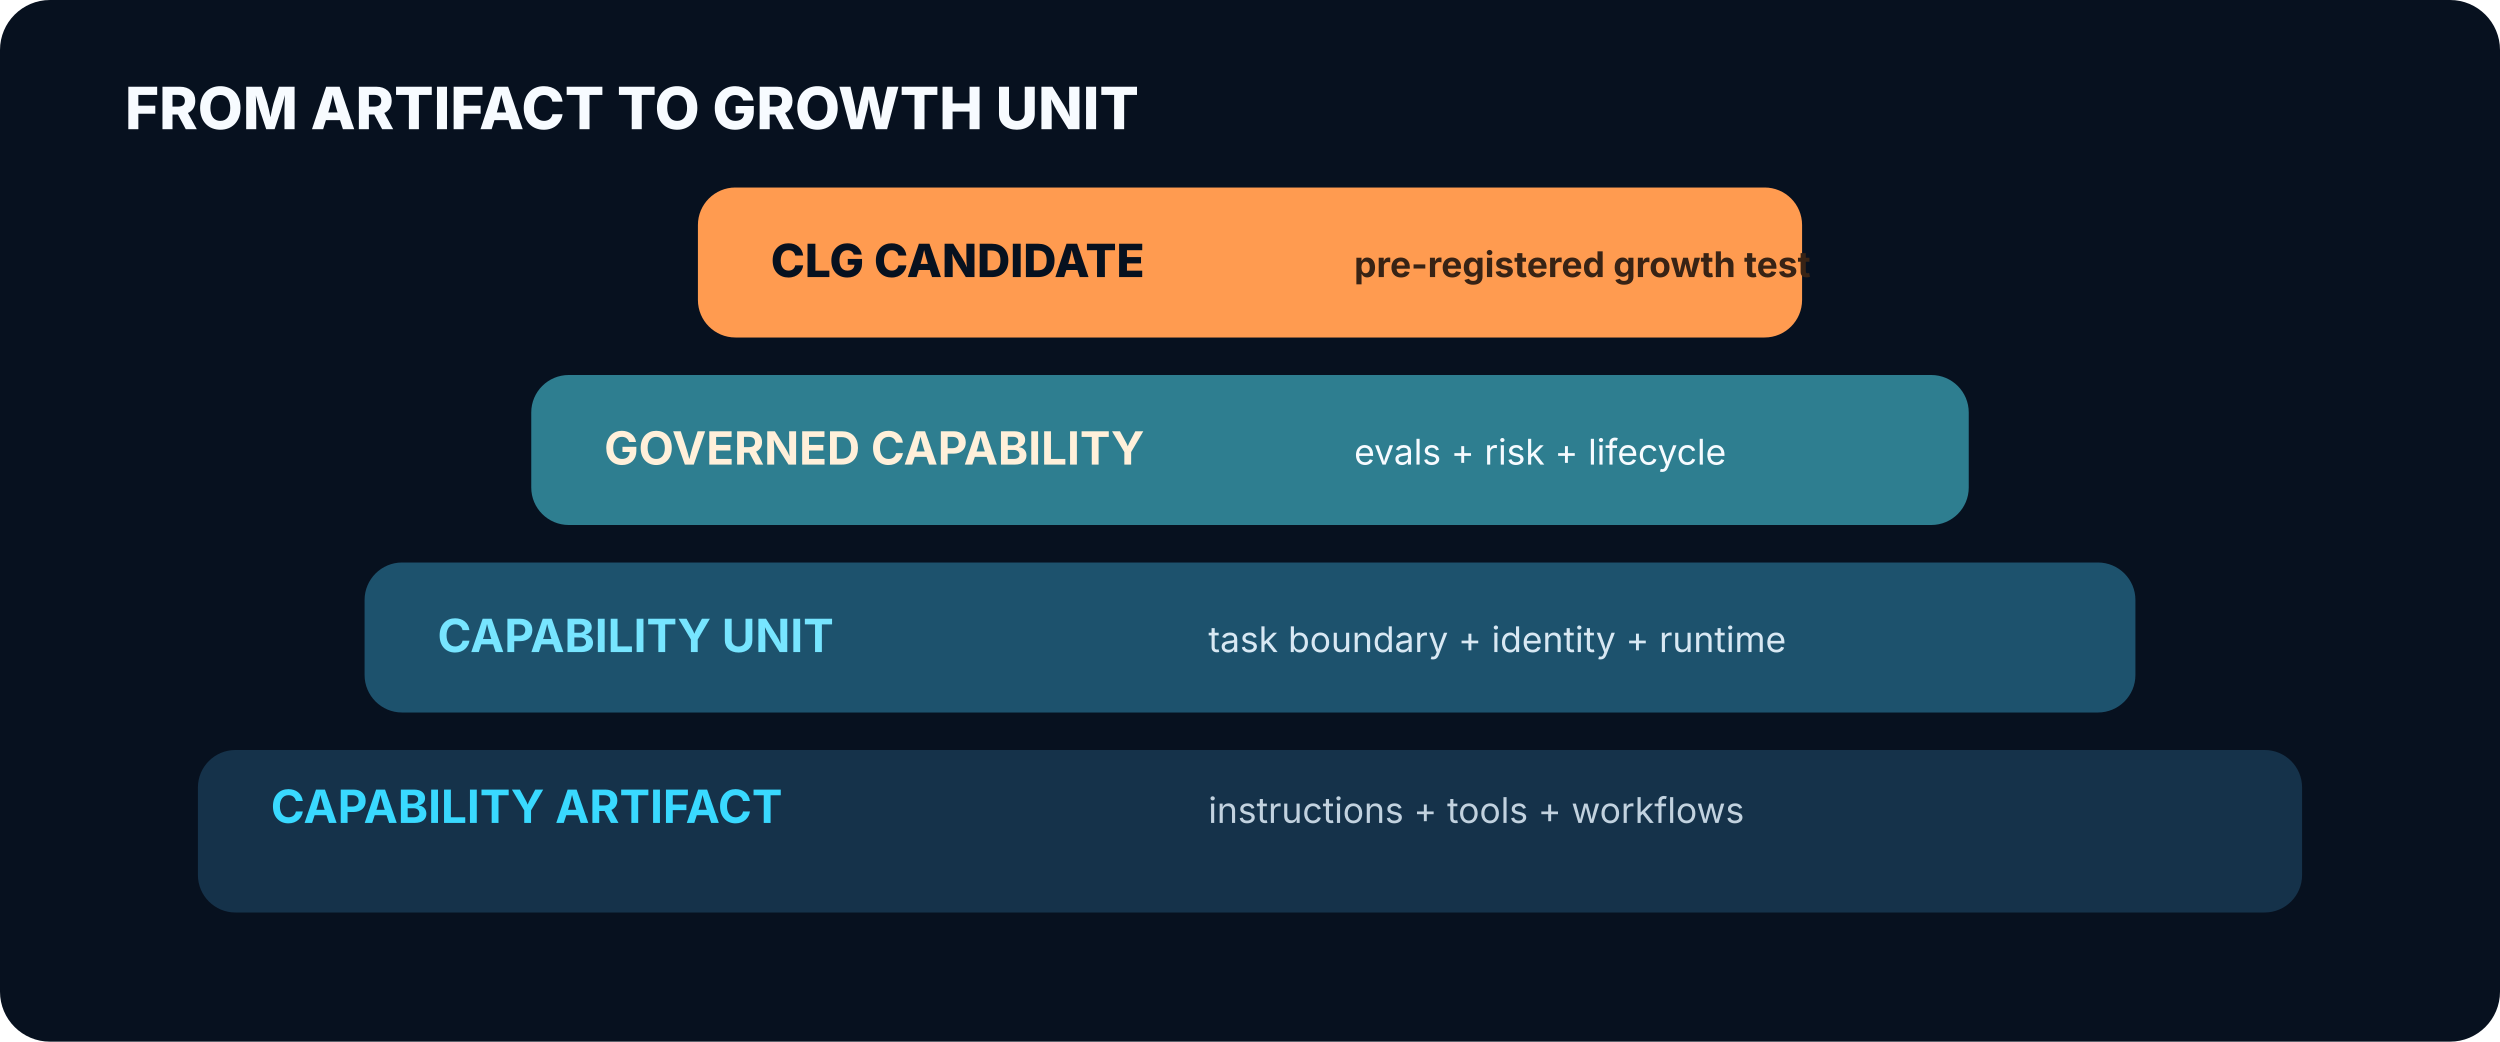
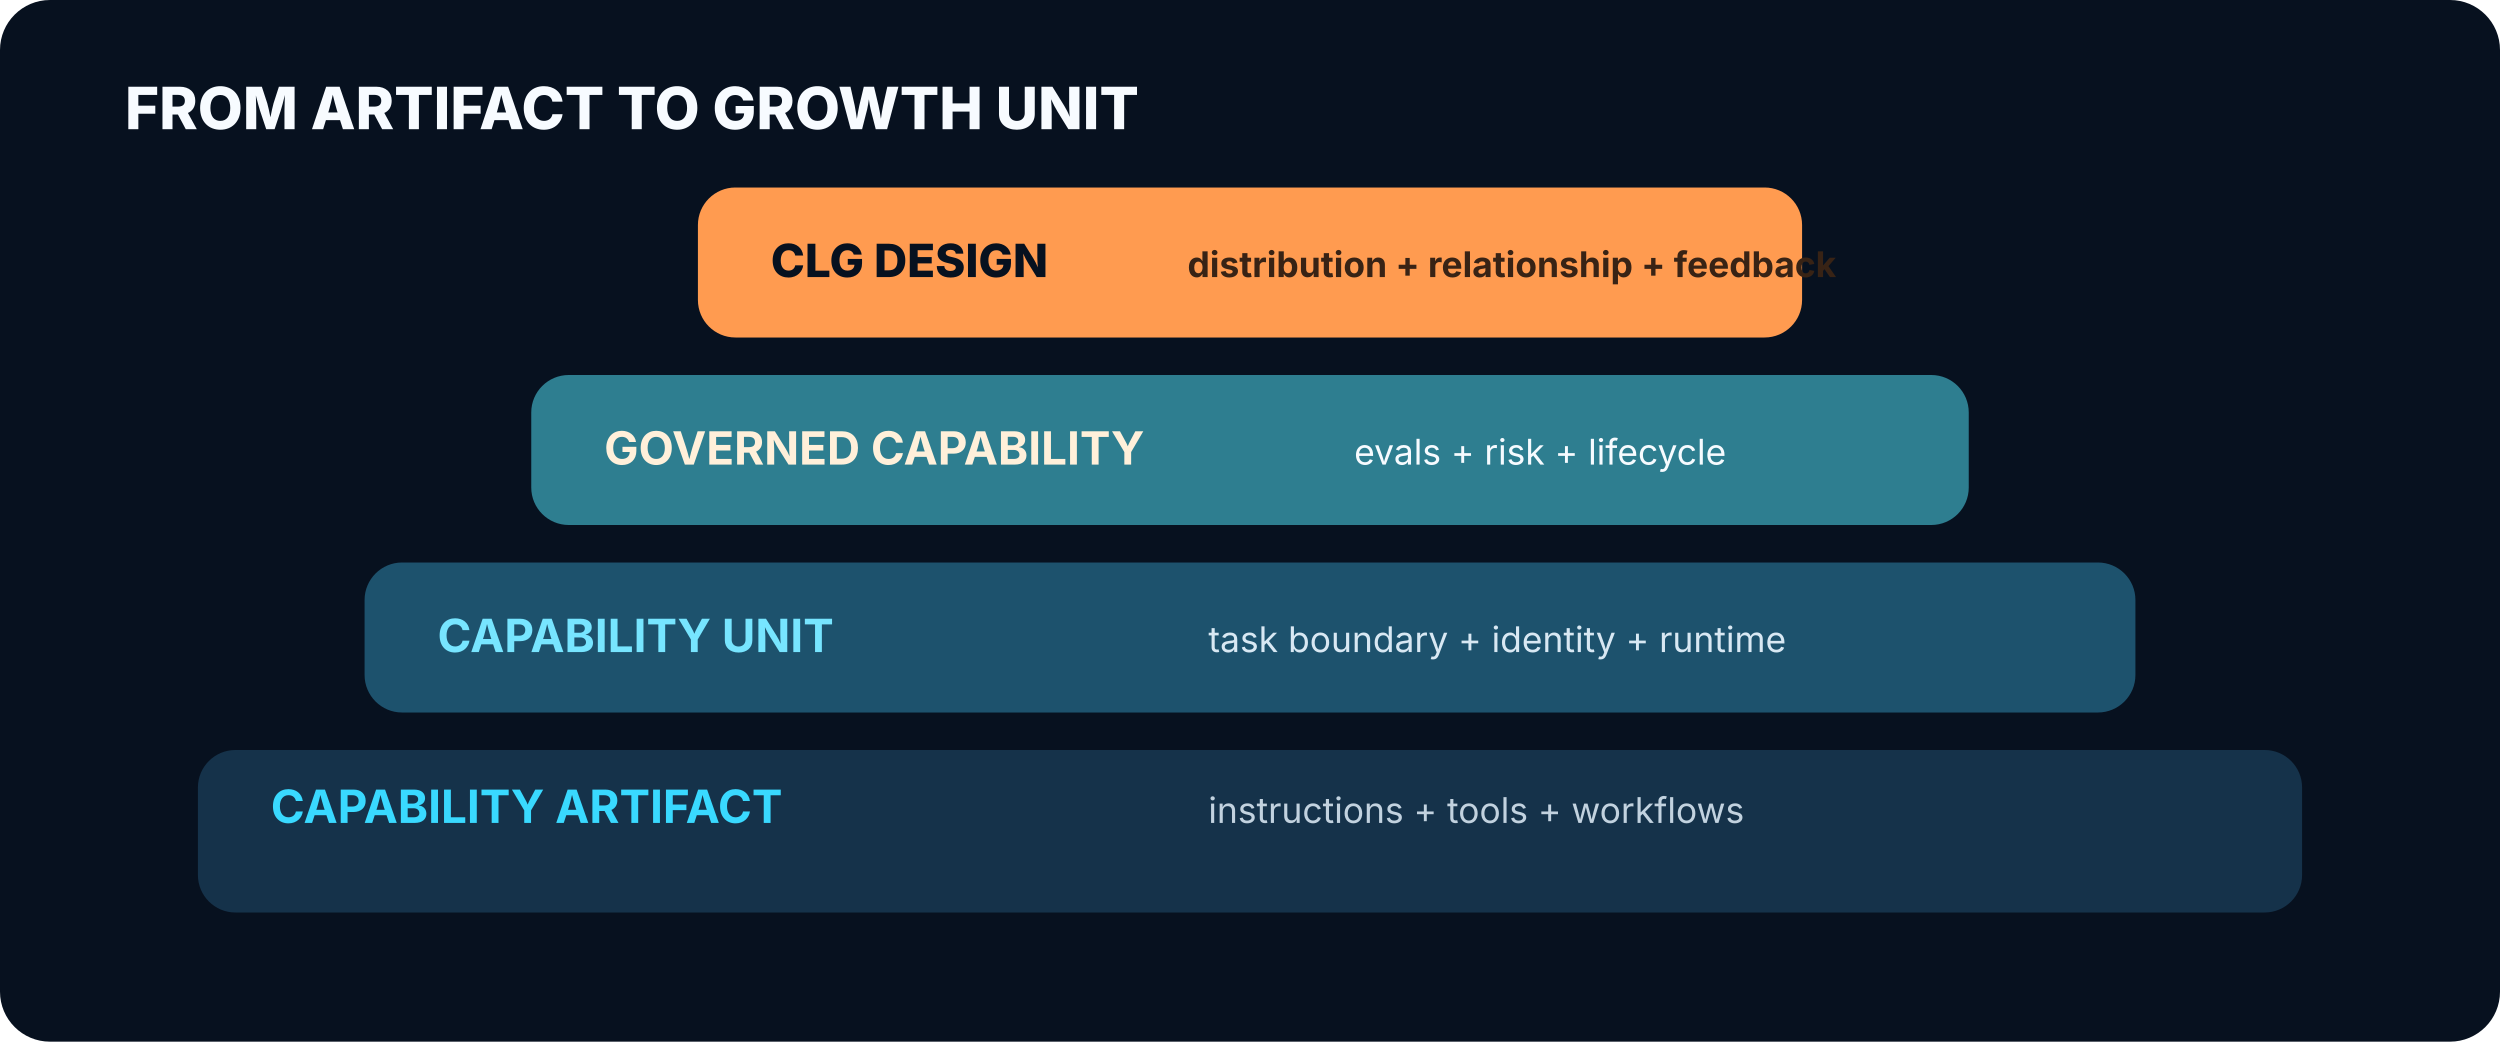
<svg xmlns="http://www.w3.org/2000/svg" width="1200" height="500" viewBox="0 0 1200 500" role="img">
  <rect width="1200" height="500" rx="24" fill="#07111f" />
  <text x="60" y="62" fill="#f7fbff" font-family="Inter,Arial,sans-serif" font-size="28" font-weight="800">FROM ARTIFACT TO GROWTH UNIT</text>
  <g font-family="Inter,Arial,sans-serif">
    <rect x="95" y="360" width="1010" height="78" rx="18" fill="#15324a" />
    <text x="130" y="395" fill="#39d9ff" font-size="22" font-weight="700">CAPABILITY ARTIFACT</text>
    <text x="580" y="395" fill="#c2d2df" font-size="17">instructions + tools + workflows</text>
    <rect x="175" y="270" width="850" height="72" rx="18" fill="#1d526d" />
    <text x="210" y="313" fill="#77e5ff" font-size="22" font-weight="700">CAPABILITY UNIT</text>
    <text x="580" y="313" fill="#d8e8f3" font-size="17">task boundary + identity + runtime</text>
    <rect x="255" y="180" width="690" height="72" rx="18" fill="#2e7e90" />
    <text x="290" y="223" fill="#fff0da" font-size="22" font-weight="700">GOVERNED CAPABILITY</text>
    <text x="650" y="223" fill="#f6fbff" font-size="17">evals + risk + lifecycle</text>
    <rect x="335" y="90" width="530" height="72" rx="18" fill="#ff9b50" />
-     <text x="370" y="133" fill="#07111f" font-size="22" font-weight="800">CLG CANDIDATE</text>
-     <text x="650" y="133" fill="#382315" font-size="17" font-weight="700">pre-registered growth test</text>
+     <text x="370" y="133" fill="#07111f" font-size="22" font-weight="800">CLG DESIGN</text>
+     <text x="570" y="133" fill="#382315" font-size="17" font-weight="700">distribution + relationship + feedback</text>
  </g>
</svg>
